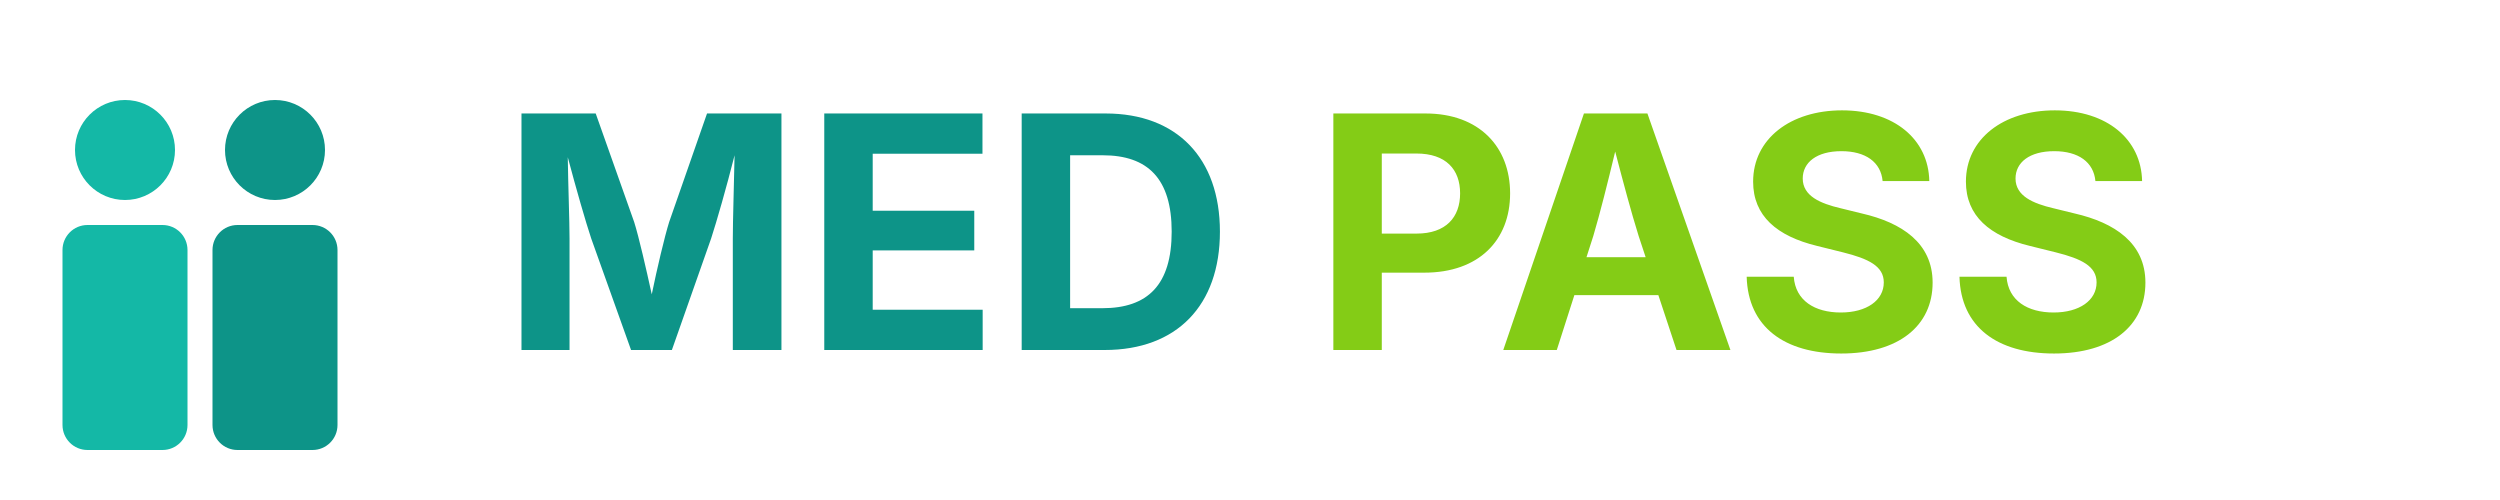
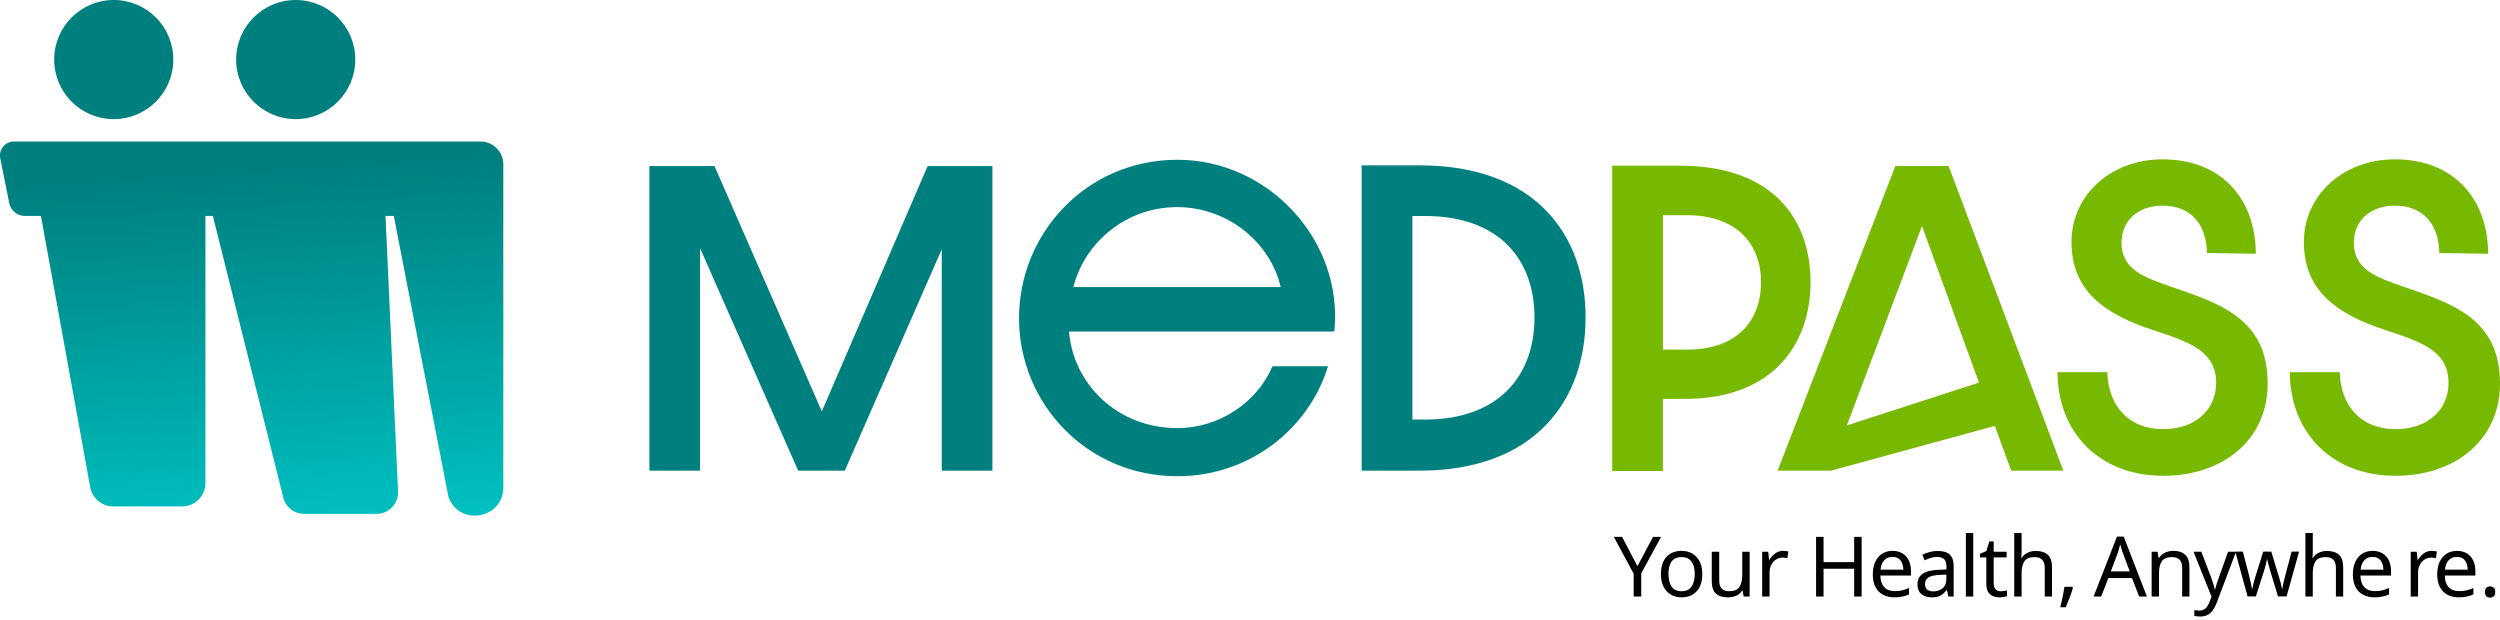
- <svg xmlns="http://www.w3.org/2000/svg" viewBox="0 0 200 40">
-   <style>
-     .text { font: bold 26px 'Inter', sans-serif; }
-   </style>
-   <g transform="translate(0, 4)">
-     <rect x="5" y="14" width="10" height="18" rx="2" fill="#14B8A6" />
-     <rect x="17" y="14" width="10" height="18" rx="2" fill="#0D9488" />
-     <circle cx="10" cy="8" r="4" fill="#14B8A6" />
-     <circle cx="22" cy="8" r="4" fill="#0D9488" />
+ <svg xmlns="http://www.w3.org/2000/svg" id="Layer_2" data-name="Layer 2" viewBox="0 0 413.41 102.52">
+   <defs>
+     <style>
+       .cls-1 {
+         font-family: SpaceGrotesk-Medium, 'Space Grotesk';
+         font-size: 13.81px;
+         font-weight: 500;
+       }
+ 
+       .cls-2 {
+         letter-spacing: -.04em;
+       }
+ 
+       .cls-3 {
+         letter-spacing: -.03em;
+       }
+ 
+       .cls-4 {
+         fill: #77b800;
+       }
+ 
+       .cls-5 {
+         letter-spacing: -.02em;
+       }
+ 
+       .cls-6 {
+         letter-spacing: -.05em;
+       }
+ 
+       .cls-7 {
+         letter-spacing: -.03em;
+       }
+ 
+       .cls-8 {
+         fill: #007f7f;
+       }
+ 
+       .cls-9 {
+         letter-spacing: -.02em;
+       }
+ 
+       .cls-10 {
+         fill: url(#linear-gradient);
+       }
+ 
+       .cls-11 {
+         letter-spacing: -.04em;
+       }
+ 
+       .cls-12 {
+         letter-spacing: -.11em;
+       }
+     </style>
+     <linearGradient id="linear-gradient" x1="46.72" y1="107.17" x2="40.48" y2="8.47" gradientUnits="userSpaceOnUse">
+       <stop offset=".02" stop-color="#00d4d4" />
+       <stop offset=".8" stop-color="#007f7f" />
+     </linearGradient>
+   </defs>
+   <g id="Layer_1-2" data-name="Layer 1">
+     <g>
+       <g>
+         <path class="cls-8" d="M107.38,27.46h10.77l17.75,40.57,17.5-40.57h10.71v50.37h-8.38v-36.6l-16.03,36.6h-7.71l-16.22-36.78v36.78h-8.38V27.46Z" />
+         <path class="cls-8" d="M168.51,52.61c0-14.01,11.14-26.19,26.19-26.19s27.48,13.34,25.95,28.4h-43.88c.73,8.81,8.14,15.97,17.87,15.97,7.22,0,13.28-4.41,15.79-10.22h9.18c-3.18,10.34-12.97,18.18-24.91,18.18-15.06,0-26.19-12.12-26.19-26.13ZM211.78,47.47c-1.71-7.34-8.69-13.22-17.14-13.22s-15.3,5.88-17.14,13.22h34.27Z" />
+         <path class="cls-8" d="M225.17,27.34h9.55c19.09,0,27.48,11.44,27.48,25.15s-8.38,25.34-27.48,25.34h-9.55V27.34ZM235.64,69.38c12.3,0,18.11-7.34,18.11-16.89s-5.81-16.77-18.11-16.77h-2.08v33.66h2.08Z" />
+         <path class="cls-4" d="M266.6,27.4h11.14c15.85,0,21.66,9.24,21.66,19.28s-6.06,19.28-20.75,19.28h-3.67v11.93h-8.38V27.4ZM279.03,57.81c7.96,0,12.18-4.53,12.18-11.14s-4.34-11.08-12.18-11.08h-4.04v22.22h4.04Z" />
+         <path class="cls-4" d="M302.77,77.83h-8.81l19.46-50.37h8.81l18.97,50.37h-8.63l-2.69-7.41-27.11,7.41ZM327.25,63.26l-9.42-25.89-12.43,32.98,21.86-7.09Z" />
+         <path class="cls-4" d="M340.22,61.55h8.26c.12,5.32,3.31,9.42,9.24,9.42,5.26,0,8.75-3.18,8.75-7.65,0-5.26-4.34-6.73-10.46-8.75-8.02-2.63-13.46-6.49-13.46-14.57,0-7.59,6.36-13.65,15.06-13.65,9.49,0,15.36,6.24,15.42,15.61l-8.08-.12c-.06-4.59-2.51-7.83-7.34-7.83-4.16,0-6.79,2.57-6.79,6.12,0,4.35,3.55,5.69,8.2,7.28,8.26,2.82,15.97,5.39,15.97,16.03,0,9.24-7.34,15.24-17.26,15.24-10.53,0-17.44-7.1-17.5-17.14Z" />
+         <path class="cls-4" d="M378.65,61.55h8.26c.12,5.32,3.31,9.42,9.24,9.42,5.26,0,8.75-3.18,8.75-7.65,0-5.26-4.34-6.73-10.46-8.75-8.02-2.63-13.46-6.49-13.46-14.57,0-7.59,6.36-13.65,15.05-13.65,9.49,0,15.36,6.24,15.42,15.61l-8.08-.12c-.06-4.59-2.51-7.83-7.34-7.83-4.16,0-6.79,2.57-6.79,6.12,0,4.35,3.55,5.69,8.2,7.28,8.26,2.82,15.97,5.39,15.97,16.03,0,9.24-7.34,15.24-17.26,15.24-10.53,0-17.44-7.1-17.5-17.14Z" />
+       </g>
+       <text class="cls-1" transform="translate(266.87 98.64)">
+         <tspan class="cls-12" x="0" y="0">Y</tspan>
+         <tspan class="cls-9" x="7.02" y="0">our Health</tspan>
+         <tspan class="cls-6" x="73.26" y="0">,</tspan>
+         <tspan class="cls-11" x="76.3" y="0"> </tspan>
+         <tspan class="cls-5" x="79.34" y="0">A</tspan>
+         <tspan class="cls-3" x="87.76" y="0">n</tspan>
+         <tspan class="cls-9" x="95.84" y="0">ywhe</tspan>
+         <tspan class="cls-2" x="130.6" y="0">r</tspan>
+         <tspan class="cls-7" x="135.39" y="0">e</tspan>
+         <tspan class="cls-6" x="143.06" y="0">.</tspan>
+       </text>
+       <g>
+         <path class="cls-10" d="M83.23,27.18v53.4c0,5.24-7.28,6.52-9.07,1.6l-9.04-46.47h-1.37l2.07,45.56c.09,2.02-1.51,3.7-3.53,3.7h-12.01c-1.62,0-3.04-1.1-3.43-2.68l-11.65-46.58h-1.23v44.17c0,2.13-1.73,3.86-3.86,3.86h-11.39c-1.86,0-3.46-1.33-3.8-3.17L6.77,35.71h-2.66c-1.26,0-2.33-.88-2.58-2.11L.04,26.16c-.28-1.43.81-2.76,2.27-2.76h77.14c2.09,0,3.78,1.69,3.78,3.78Z" />
+         <circle class="cls-8" cx="18.81" cy="9.85" r="9.85" />
+         <circle class="cls-8" cx="48.9" cy="9.85" r="9.85" />
+       </g>
+     </g>
  </g>
-   <text x="40" y="28" class="text">
-     <tspan fill="#0D9488">MED</tspan>
-     <tspan fill="#84CC16">PASS</tspan>
-   </text>
</svg>
